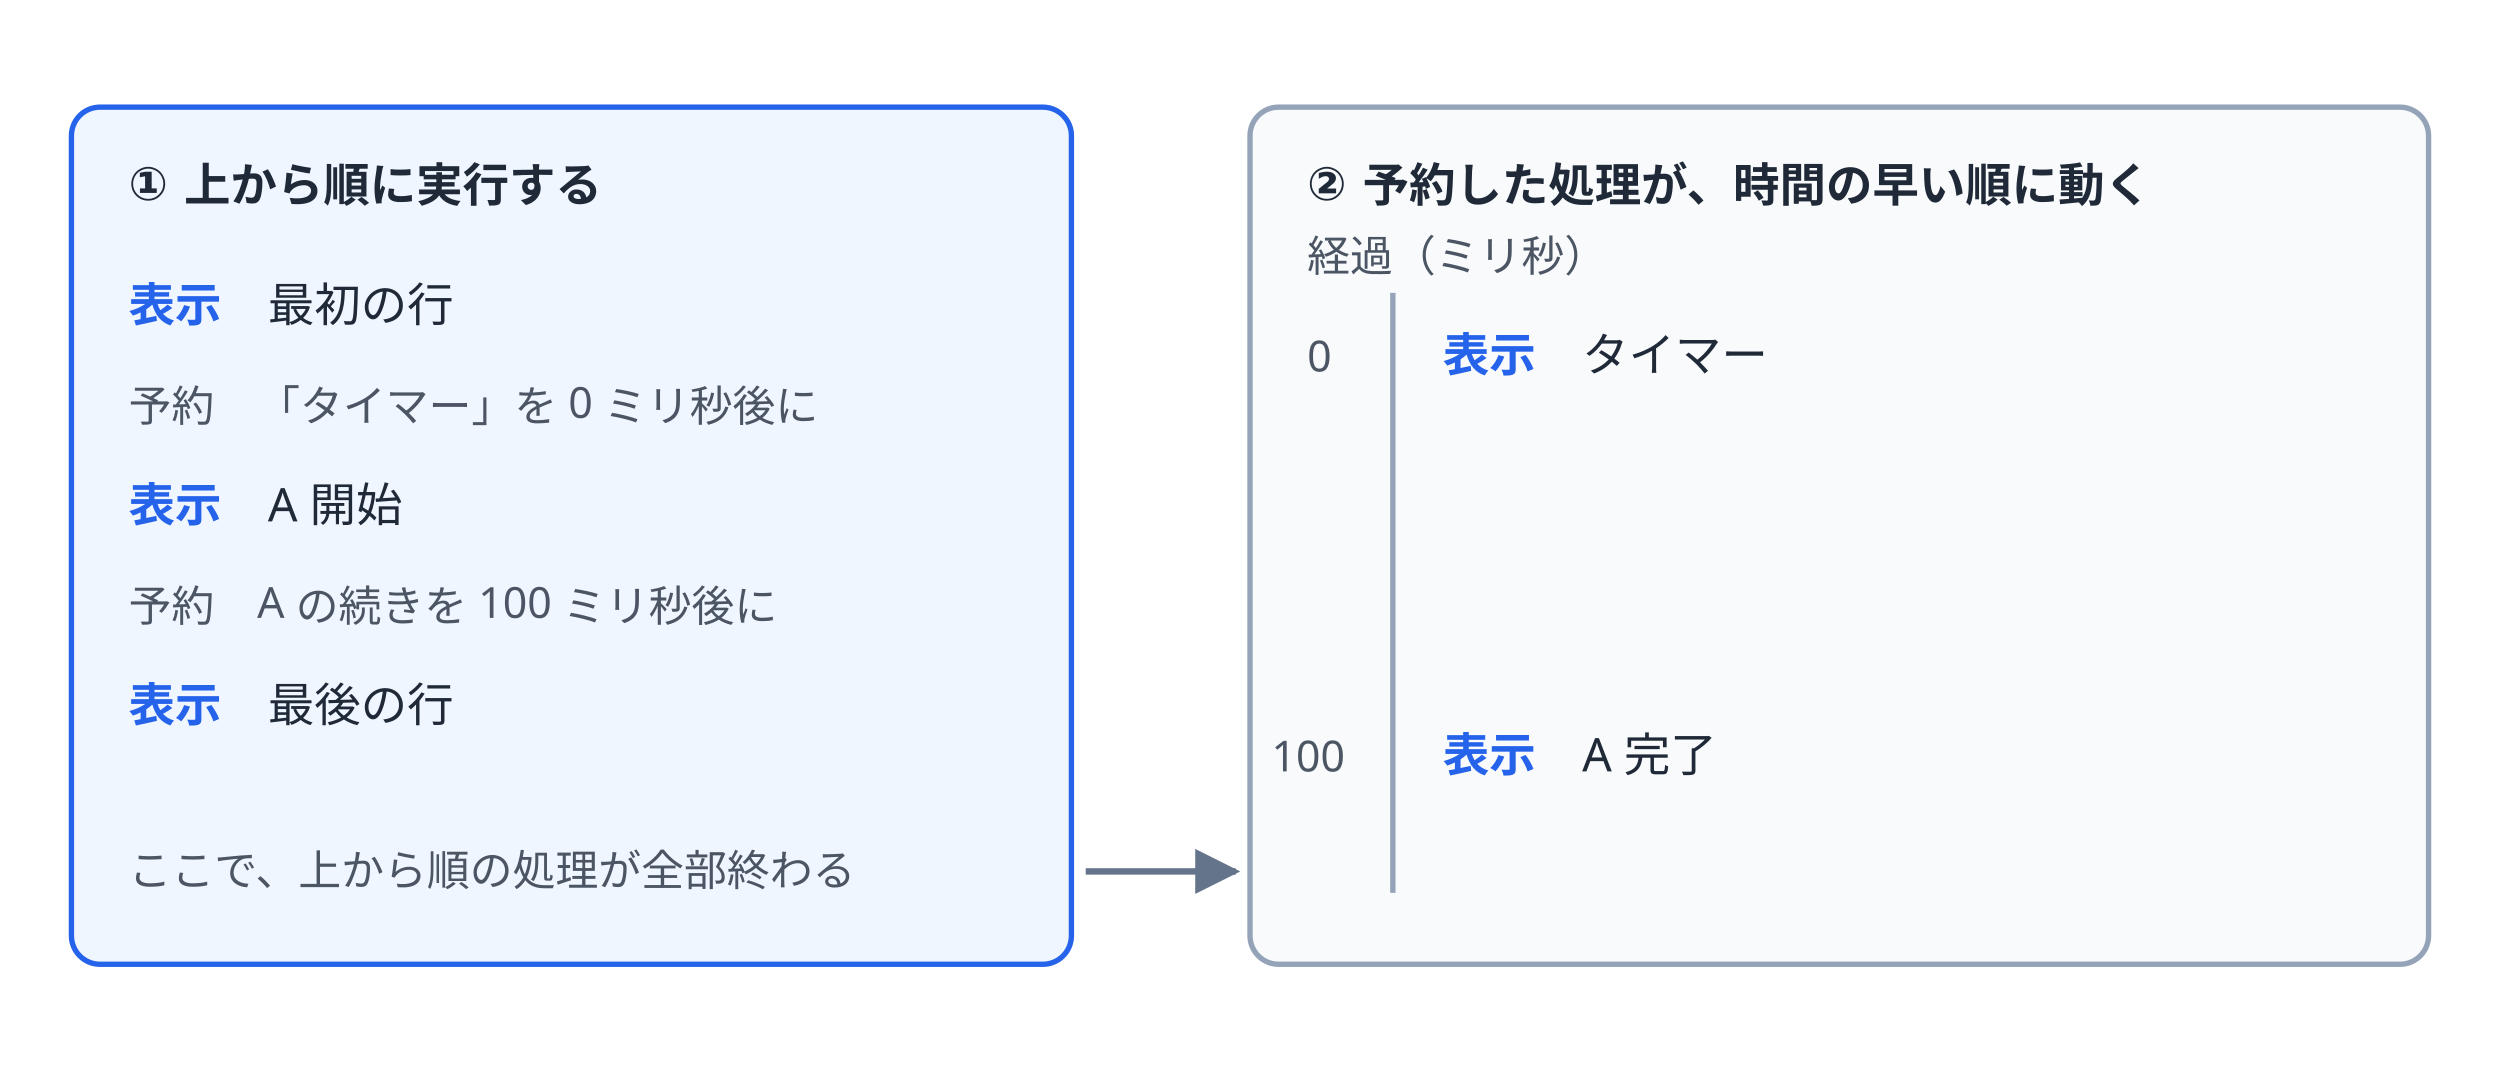
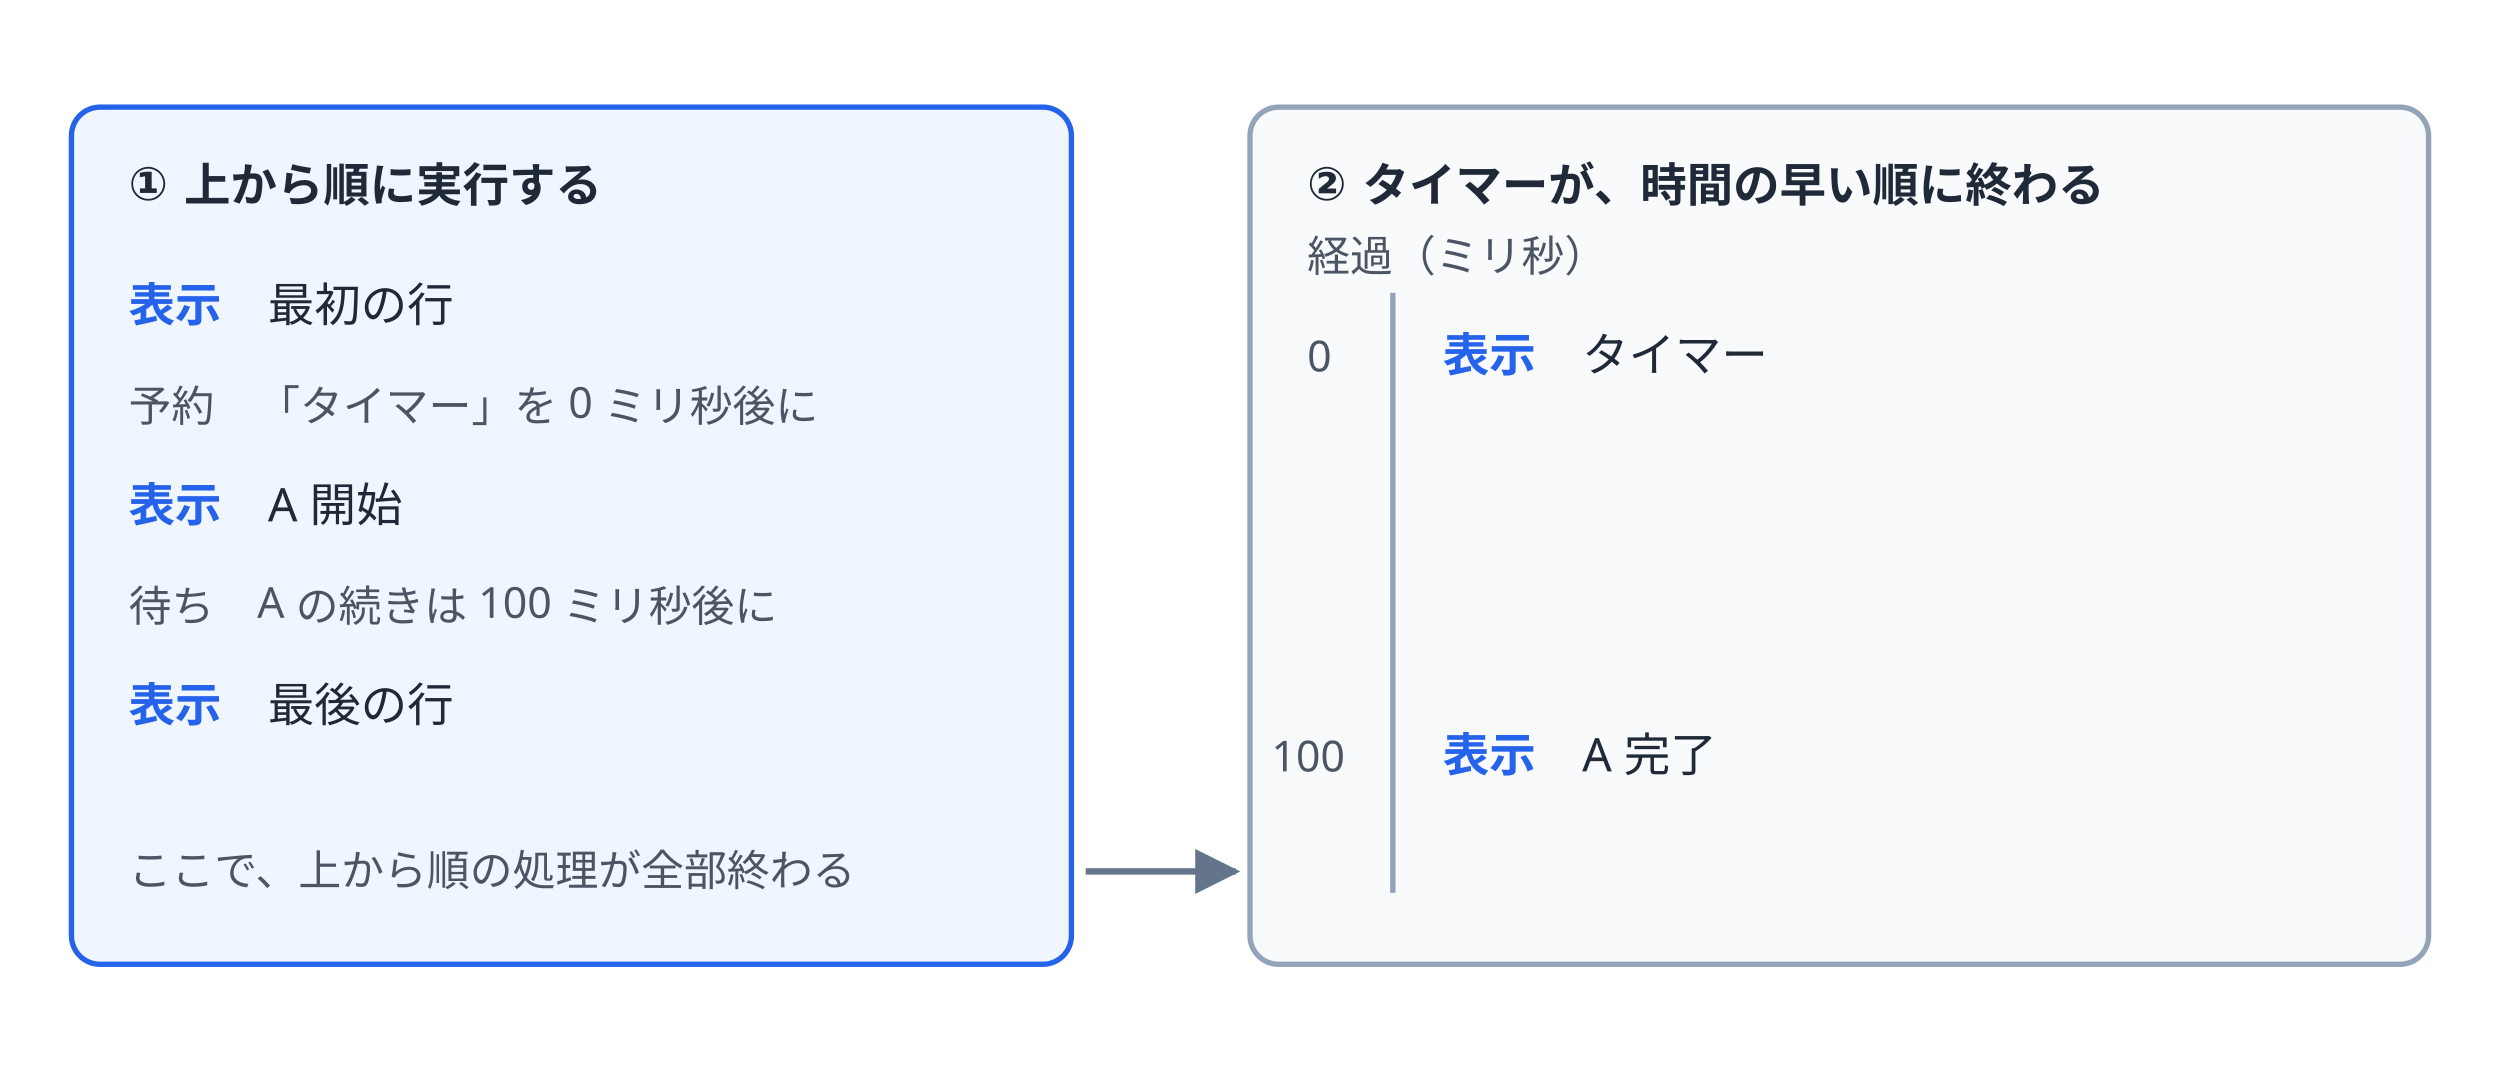
<svg xmlns="http://www.w3.org/2000/svg" viewBox="0 0 700 300" width="700" height="300" role="img" aria-labelledby="t d">
  <style>
    .txt { fill: #1f2937; font-family: "Hiragino Sans", "Noto Sans JP", "Yu Gothic", sans-serif; font-size: 13px; }
    .sub { fill: #4b5563; font-size: 12px; }
    .head { font-weight: 700; }
    .box { fill: #f8fafc; stroke: #94a3b8; stroke-width: 1.5; }
    .sync { fill: #eff6ff; stroke: #2563eb; stroke-width: 1.5; }
    .later { fill: #f8fafc; stroke: #94a3b8; stroke-width: 1.5; }
    .num { fill: #2563eb; font-weight: 700; }
    .axis { stroke: #94a3b8; stroke-width: 1.5; }
    .arrow { fill: none; stroke: #64748b; stroke-width: 1.8; }
    .tip { fill: #64748b; }
    @media (prefers-color-scheme: dark) {
      .txt { fill: #e5e7eb; }
      .sub { fill: #9ca3af; }
      .box { fill: #1e293b; stroke: #64748b; }
      .sync { fill: #172554; stroke: #60a5fa; }
      .later { fill: #1e293b; stroke: #64748b; }
      .num { fill: #93c5fd; }
      .axis { stroke: #64748b; }
      .arrow { stroke: #94a3b8; }
      .tip { fill: #94a3b8; }
    }
  </style>
  <defs>
    <marker id="m" viewBox="0 0 10 10" refX="9" refY="5" markerWidth="7" markerHeight="7" orient="auto">
      <path class="tip" d="M0,0 L10,5 L0,10 z" />
    </marker>
  </defs>
  <rect class="sync" x="20" y="30" width="280" height="240" rx="8" />
  <text class="txt head" x="36" y="56">① 上から順に実行する</text>
  <text class="txt" x="36" y="90">
    <tspan class="num">表示</tspan>　最初の行</text>
  <text class="txt sub" x="36" y="118">予約　「タイマー」を 0 ミリ秒後に</text>
  <text class="txt" x="36" y="146">
    <tspan class="num">表示</tspan>　A 開始</text>
-   <text class="txt sub" x="36" y="174">予約　A の続きを 100 ミリ秒後に</text>
+   <text class="txt sub" x="36" y="174">待ち　A の続きは 100 ミリ秒後に</text>
  <text class="txt" x="36" y="202">
    <tspan class="num">表示</tspan>　最後の行</text>
  <text class="txt sub" x="36" y="248">ここで、上から順の処理が全部終わる</text>
  <path class="arrow" d="M304,244 L346,244" marker-end="url(#m)" />
  <rect class="later" x="350" y="30" width="330" height="240" rx="8" />
-   <text class="txt head" x="366" y="56">② 予約した処理が、時間の早い順に動く</text>
+   <text class="txt head" x="366" y="56">② タイマーが、時間の早い順に終わる</text>
  <text class="txt sub" x="366" y="76">経過（ミリ秒）</text>
  <line class="axis" x1="390" y1="82" x2="390" y2="250" />
  <text class="txt sub" x="366" y="104">0</text>
  <text class="txt" x="404" y="104">
    <tspan class="num">表示</tspan>　タイマー</text>
  <text class="txt sub" x="356" y="216">100</text>
  <text class="txt" x="404" y="216">
    <tspan class="num">表示</tspan>　A 完了</text>
</svg>
